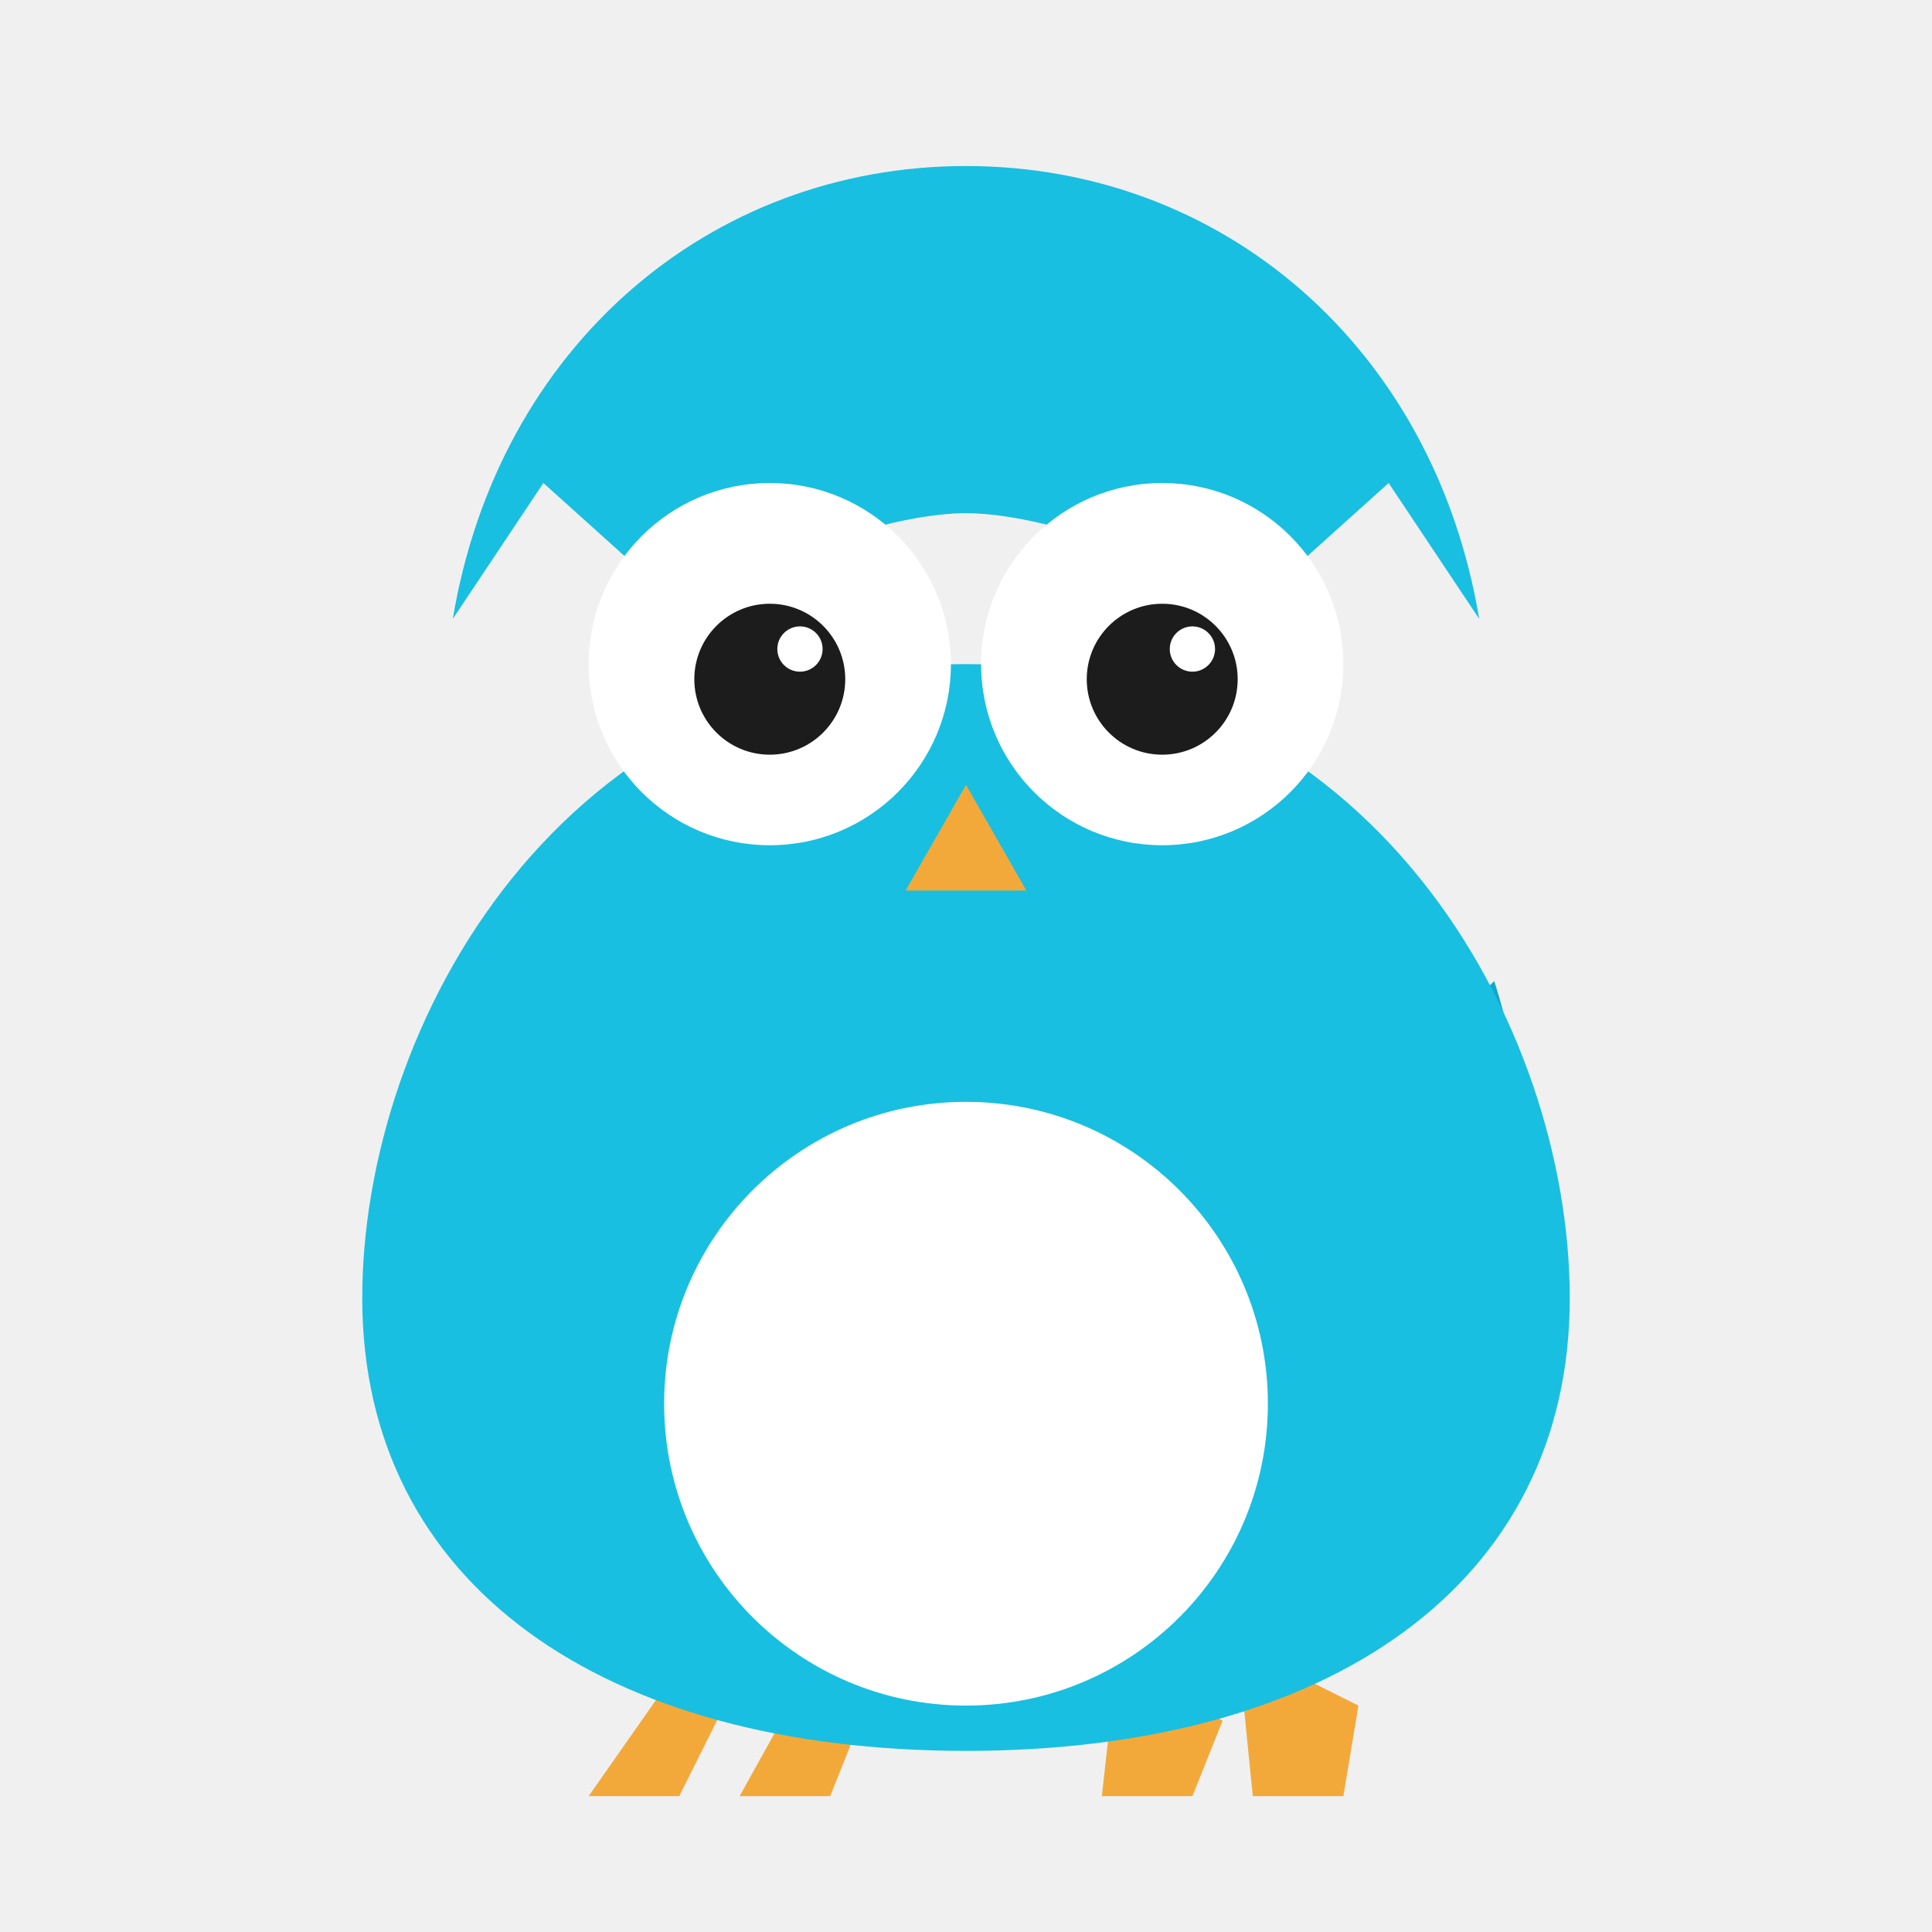
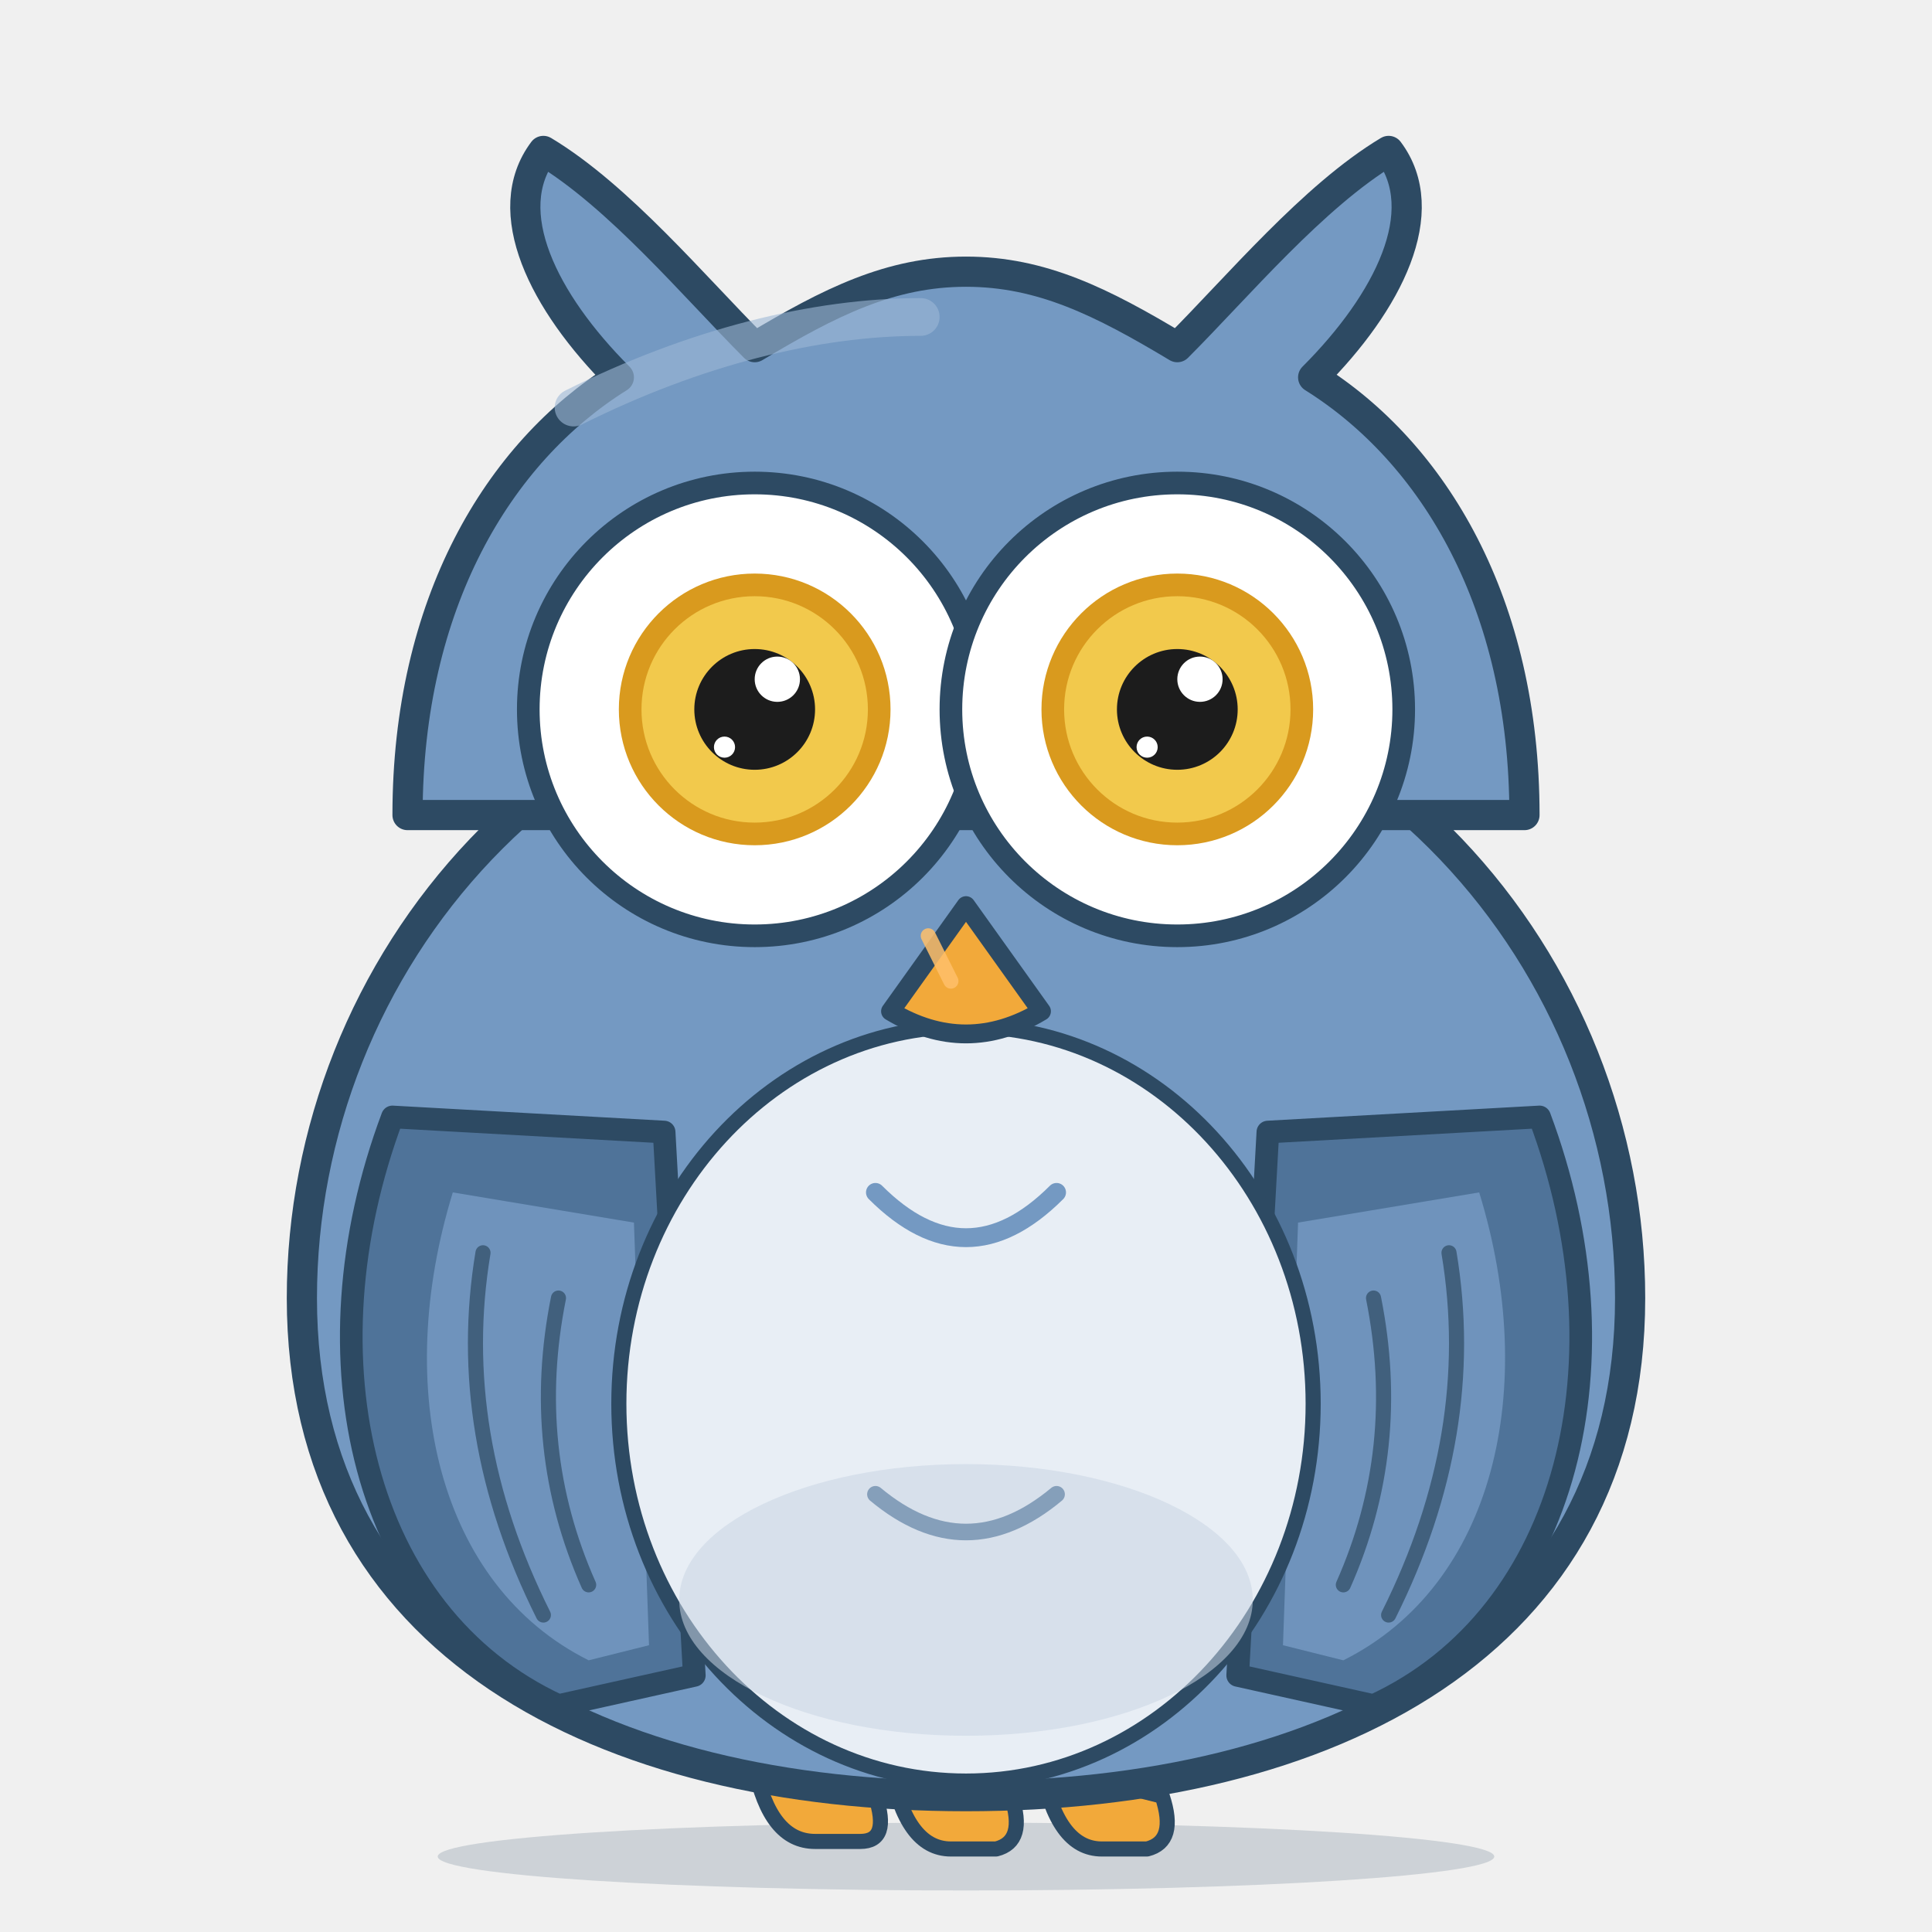
<svg xmlns="http://www.w3.org/2000/svg" viewBox="0 0 256 256" fill="none">
-   <g fill="#F2A93A">
-     <path d="M92 218 L78 238 L90 238 L96 226 Z" />
-     <path d="M108 220 L98 238 L110 238 L114 228 Z" />
-     <path d="M148 220 L146 238 L158 238 L162 228 Z" />
-     <path d="M164 218 L166 238 L178 238 L180 226 Z" />
+   <ellipse cx="128" cy="246" rx="70" ry="4.5" fill="#2D4A63" opacity="0.18" />
+   <g fill="#F2A93A" stroke="#2D4A63" stroke-width="2" stroke-linejoin="round">
+     <path d="M 100 234 Q 102 244 108 244 L 114 244 Q 118 244 116 238 Z" />
+     <path d="M 118 234 Q 120 245 126 245 L 132 245 Q 136 244 134 238 Z" />
+     <path d="M 138 234 Q 140 245 146 245 L 152 245 Q 156 244 154 238 Z" />
  </g>
-   <path fill="#0FA8C9" d="M198 130 C 210 168 198 208 166 220 L 166 160 Z" />
-   <path fill="#18BFE1" d="M128 88 C 74 88 48 136 48 172 C 48 210 80 232 128 232 C 176 232 208 210 208 172 C 208 136 182 88 128 88 Z" />
-   <ellipse cx="128" cy="186" rx="40" ry="40" fill="#FFFFFF" />
-   <g>
-     <path fill="#18BFE1" d="M128 22       C 94 22 66 46 60 82       L 72 64       L 92 82       C 104 72 120 68 128 68       C 136 68 152 72 164 82       L 184 64       L 196 82       C 190 46 162 22 128 22 Z" />
-     <circle cx="102" cy="88" r="24" fill="#FFFFFF" />
-     <circle cx="154" cy="88" r="24" fill="#FFFFFF" />
-     <circle cx="102" cy="90" r="10" fill="#1C1C1C" />
-     <circle cx="154" cy="90" r="10" fill="#1C1C1C" />
-     <circle cx="106" cy="86" r="3" fill="#FFFFFF" />
-     <circle cx="158" cy="86" r="3" fill="#FFFFFF" />
-     <path fill="#F2A93A" d="M128 104 L 120 118 L 136 118 Z" />
+   <path fill="#7499C2" stroke="#2D4A63" stroke-width="4" stroke-linejoin="round" d="M 128 86 C 74 86, 40 128, 40 172 C 40 218, 80 238, 128 238 C 176 238, 216 218, 216 172 C 216 128, 182 86, 128 86 Z" />
+   <path fill="#4F7399" stroke="#2D4A63" stroke-width="3" stroke-linejoin="round" d="M 52 148 C 40 180, 48 214, 74 226 L 92 222 L 88 150 Z" />
+   <path fill="#7499C2" opacity="0.85" d="M 60 158 C 52 184, 58 210, 78 220 L 86 218 L 84 162 Z" />
+   <g stroke="#2D4A63" stroke-width="2" fill="none" stroke-linecap="round" opacity="0.7">
+     <path d="M 74 172 Q 70 192 78 210" />
+     <path d="M 64 166 Q 60 190 72 214" />
  </g>
+   <path fill="#4F7399" stroke="#2D4A63" stroke-width="3" stroke-linejoin="round" d="M 204 148 C 216 180, 208 214, 182 226 L 164 222 L 168 150 Z" />
+   <path fill="#7499C2" opacity="0.85" d="M 196 158 C 204 184, 198 210, 178 220 L 170 218 L 172 162 Z" />
+   <g stroke="#2D4A63" stroke-width="2" fill="none" stroke-linecap="round" opacity="0.7">
+     <path d="M 182 172 Q 186 192 178 210" />
+     <path d="M 192 166 Q 196 190 184 214" />
+   </g>
+   <ellipse cx="128" cy="186" rx="46" ry="50" fill="#E8EEF5" stroke="#2D4A63" stroke-width="2" />
+   <ellipse cx="128" cy="212" rx="38" ry="18" fill="#C9D5E4" opacity="0.55" />
+   <path d="M 116 158 Q 128 170 140 158" fill="none" stroke="#7499C2" stroke-width="2.5" stroke-linecap="round" />
+   <path d="M 116 198 Q 128 208 140 198" fill="none" stroke="#4F7399" stroke-width="2.2" stroke-linecap="round" opacity="0.6" />
+   <path fill="#7499C2" stroke="#2D4A63" stroke-width="4" stroke-linejoin="round" stroke-linecap="round" d="M 54 108        C 54 80, 66 60, 82 50        C 72 40, 66 28, 72 20        C 82 26, 92 38, 100 46        C 110 40, 118 36, 128 36        C 138 36, 146 40, 156 46        C 164 38, 174 26, 184 20        C 190 28, 184 40, 174 50        C 190 60, 202 80, 202 108        L 54 108 Z" />
+   <path d="M 76 54 C 92 46, 108 42, 122 42" fill="none" stroke="#9DB8D6" stroke-width="5" stroke-linecap="round" opacity="0.6" />
+   <circle cx="100" cy="94" r="30" fill="#FFFFFF" stroke="#2D4A63" stroke-width="3" />
+   <circle cx="156" cy="94" r="30" fill="#FFFFFF" stroke="#2D4A63" stroke-width="3" />
+   <circle cx="100" cy="94" r="18" fill="#D99A1E" />
+   <circle cx="156" cy="94" r="18" fill="#D99A1E" />
+   <circle cx="100" cy="94" r="15" fill="#F2C94C" />
+   <circle cx="156" cy="94" r="15" fill="#F2C94C" />
+   <circle cx="100" cy="94" r="8" fill="#1C1C1C" />
+   <circle cx="156" cy="94" r="8" fill="#1C1C1C" />
+   <circle cx="103" cy="90" r="3" fill="#FFFFFF" />
+   <circle cx="159" cy="90" r="3" fill="#FFFFFF" />
+   <circle cx="96" cy="99" r="1.4" fill="#FFFFFF" />
+   <circle cx="152" cy="99" r="1.4" fill="#FFFFFF" />
+   <path fill="#F2A93A" stroke="#2D4A63" stroke-width="2.5" stroke-linejoin="round" d="M 128 120 L 118 134 Q 128 140 138 134 Z" />
+   <path d="M 123 124 L 126 130" fill="none" stroke="#FFC06A" stroke-width="2" stroke-linecap="round" opacity="0.85" />
</svg>
